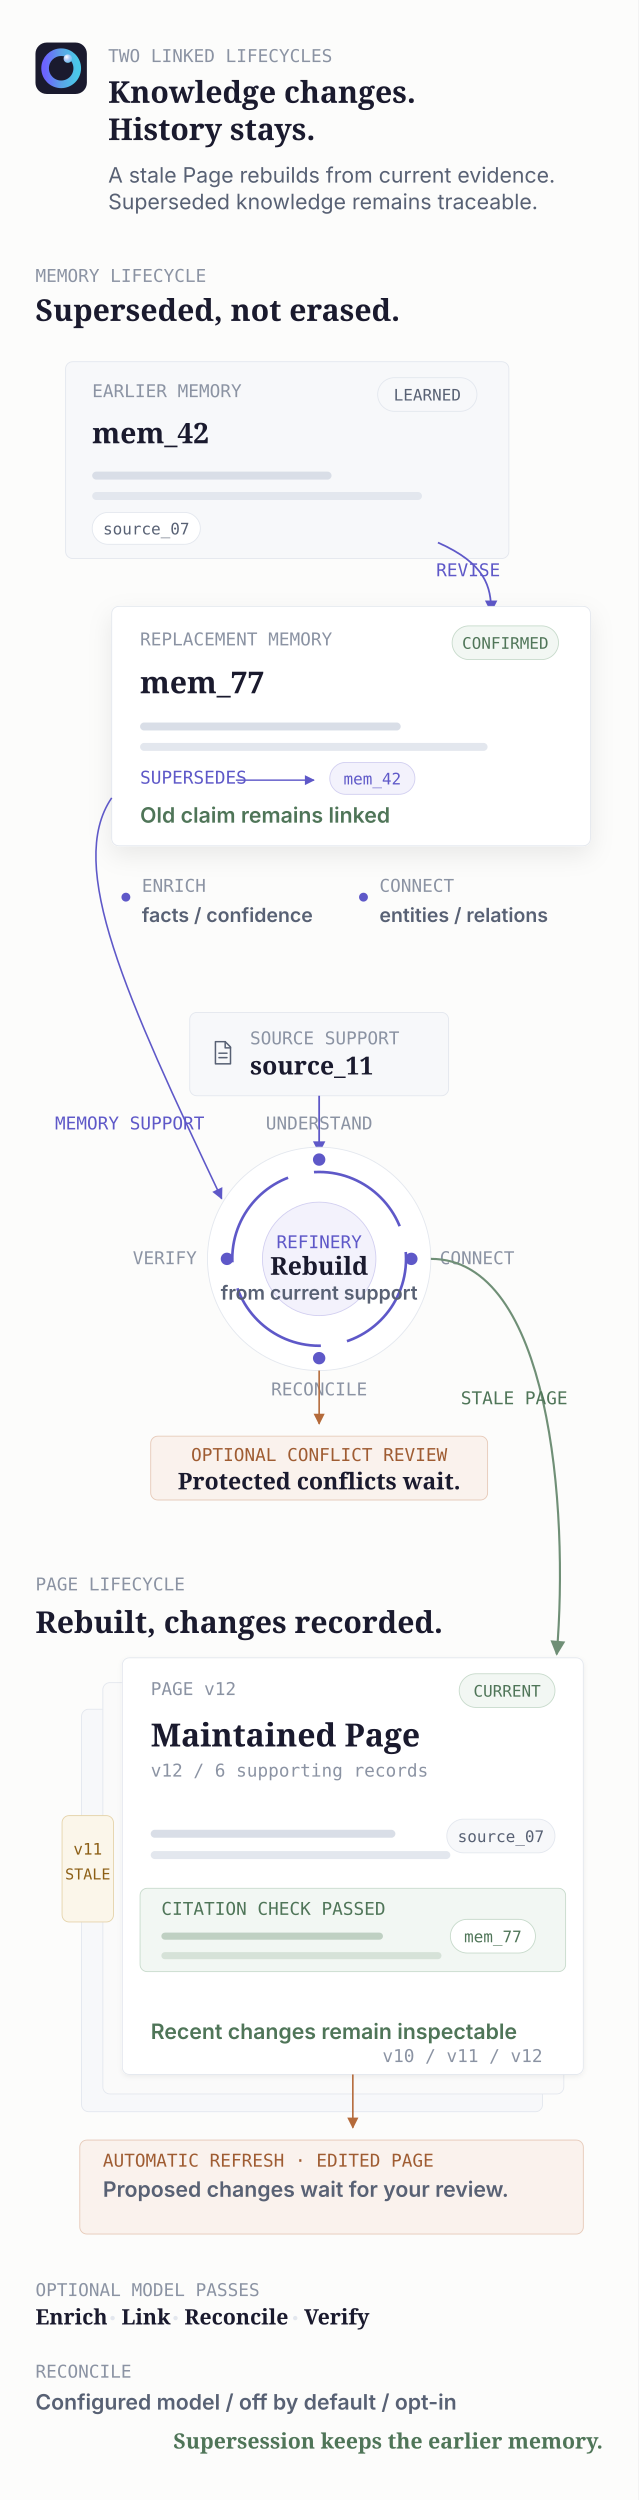
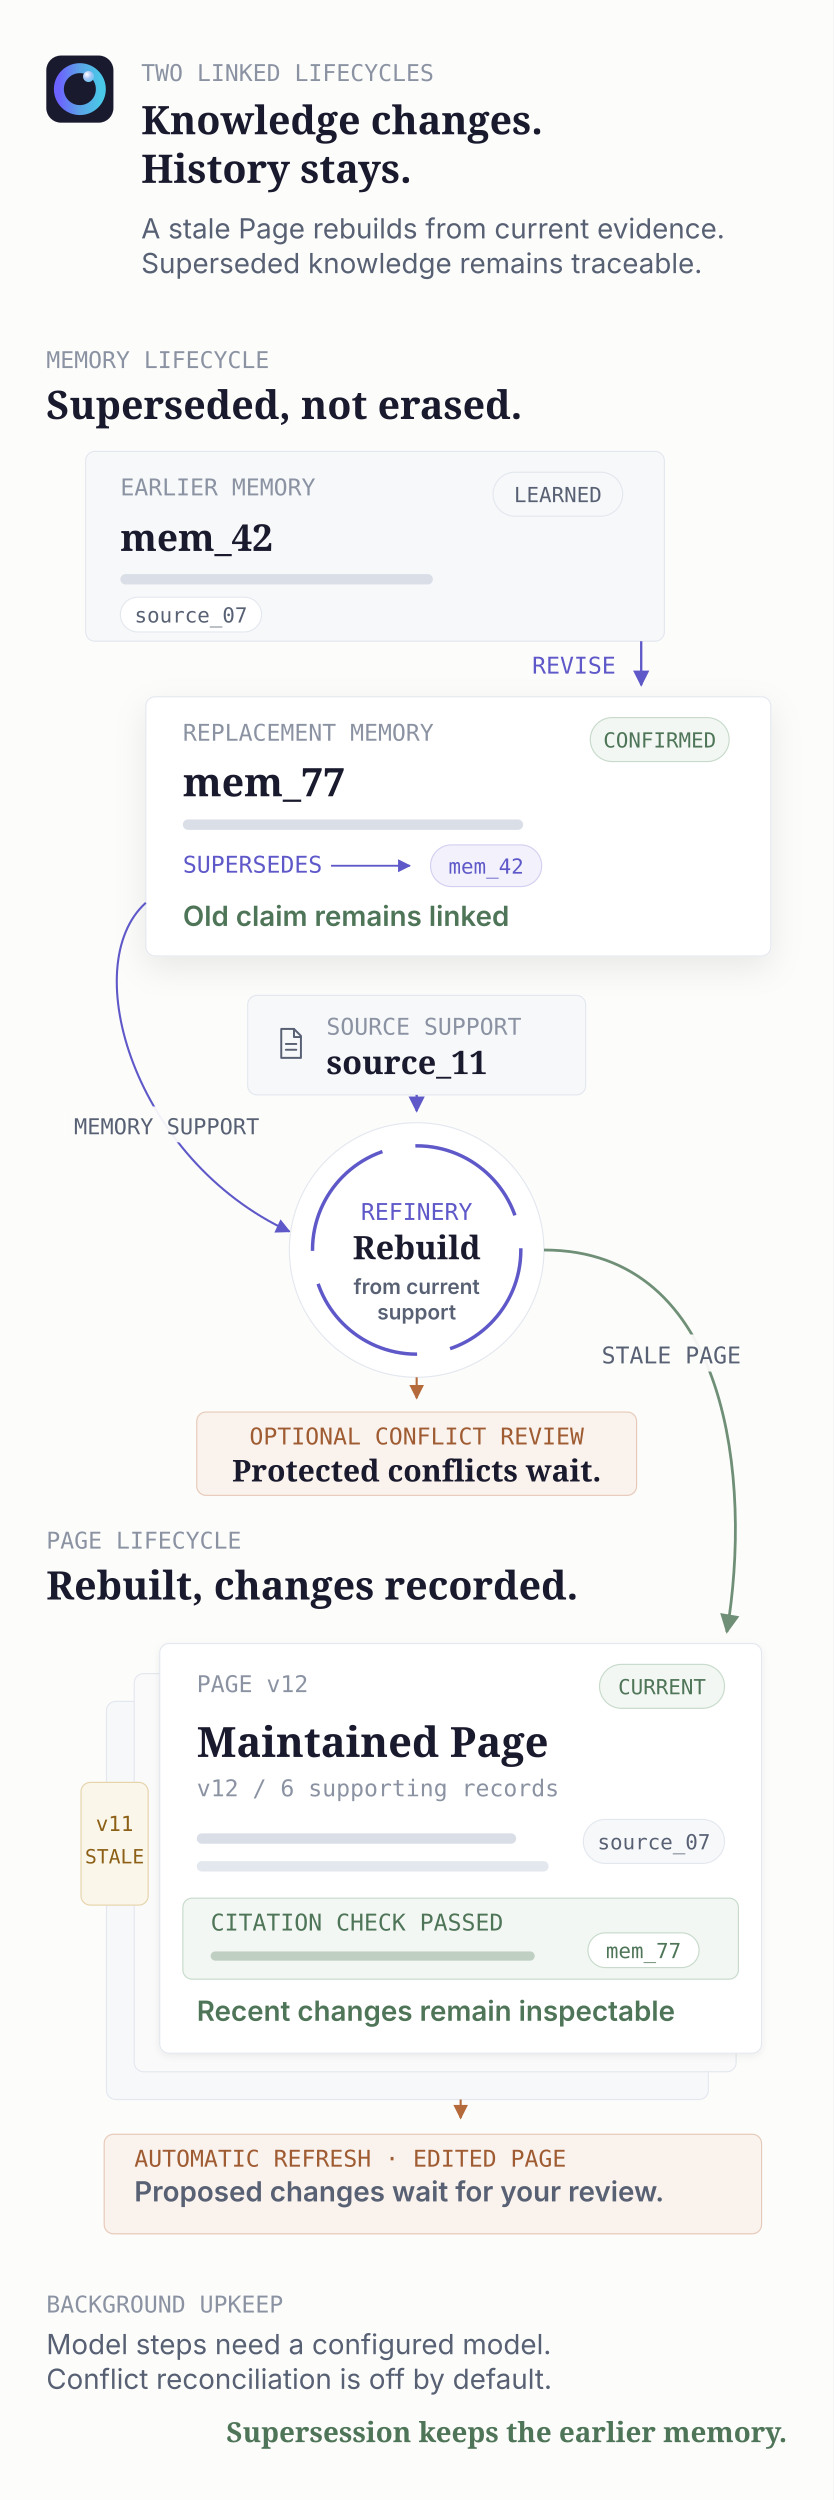
- <svg xmlns="http://www.w3.org/2000/svg" width="720" height="2820" viewBox="0 0 720 2820" role="img" aria-labelledby="title desc">
+ <svg xmlns="http://www.w3.org/2000/svg" width="720" height="2160" viewBox="0 0 720 2160" role="img" aria-labelledby="title desc">
  <style>text { font-kerning: normal; }</style>
-   <rect width="720" height="2820" fill="#FCFCFB" />
+   <rect width="720" height="2160" fill="#FCFCFB" />
  <g transform="translate(40 48) scale(0.1132812)">
    <rect width="512" height="512" rx="112" fill="#1A1A2E" />
    <circle cx="256" cy="256" r="160" fill="none" stroke="url(#lifecycle-en-mobile-ring)" stroke-width="76" />
    <circle cx="322" cy="160" r="42" fill="url(#lifecycle-en-mobile-orb)" />
  </g>
  <g data-fit-region="lifecycle-en-mobile-heading" data-fit-x="122" data-fit-y="44" data-fit-width="558" data-fit-height="210" data-check-overlap="false">
    <text x="122" y="70" font-family="'JetBrains Mono', monospace" font-size="20" font-weight="500" fill="#8B93A3" text-anchor="start">TWO LINKED LIFECYCLES</text>
    <text x="122" y="116" font-family="'Fraunces', Georgia, serif" font-size="34" font-weight="600" fill="#1A1A2E" text-anchor="start">Knowledge changes.</text>
    <text x="122" y="158" font-family="'Fraunces', Georgia, serif" font-size="34" font-weight="600" fill="#1A1A2E" text-anchor="start">History stays.</text>
    <text x="122" y="206" font-family="'Instrument Sans', -apple-system, sans-serif" font-size="24" font-weight="400" fill="#586174" text-anchor="start">A stale Page rebuilds from current evidence.</text>
    <text x="122" y="236" font-family="'Instrument Sans', -apple-system, sans-serif" font-size="24" font-weight="400" fill="#586174" text-anchor="start">Superseded knowledge remains traceable.</text>
  </g>
-   <g data-fit-region="lifecycle-en-mobile-memory-object" data-fit-x="40" data-fit-y="286" data-fit-width="640" data-fit-height="800" data-check-overlap="false">
+   <g data-fit-region="lifecycle-en-mobile-memory-object" data-fit-x="40" data-fit-y="286" data-fit-width="640" data-fit-height="546" data-check-overlap="false">
    <text x="40" y="318" font-family="'JetBrains Mono', monospace" font-size="20" font-weight="500" fill="#8B93A3" text-anchor="start">MEMORY LIFECYCLE</text>
    <text x="40" y="362" font-family="'Fraunces', Georgia, serif" font-size="34" font-weight="600" fill="#1A1A2E" text-anchor="start">Superseded, not erased.</text>
-     <rect x="74" y="408" width="500" height="222" rx="8" fill="#F7F8FA" stroke="#E3E7EE" />
-     <text x="104" y="448" font-family="'JetBrains Mono', monospace" font-size="20" font-weight="500" fill="#8B93A3" text-anchor="start">EARLIER MEMORY</text>
+     <rect x="74" y="390" width="500" height="164" rx="8" fill="#F7F8FA" stroke="#E3E7EE" />
+     <text x="104" y="428" font-family="'JetBrains Mono', monospace" font-size="20" font-weight="500" fill="#8B93A3" text-anchor="start">EARLIER MEMORY</text>
    <g>
-       <rect x="426" y="426" width="112" height="38" rx="19" fill="#F7F8FA" stroke="#E3E7EE" />
-       <text x="482" y="451.84" font-family="'JetBrains Mono', monospace" font-size="18" font-weight="500" fill="#586174" text-anchor="middle">LEARNED</text>
+       <rect x="426" y="408" width="112" height="38" rx="19" fill="#F7F8FA" stroke="#E3E7EE" />
+       <text x="482" y="433.84" font-family="'JetBrains Mono', monospace" font-size="18" font-weight="500" fill="#586174" text-anchor="middle">LEARNED</text>
    </g>
-     <text x="104" y="500" font-family="'Fraunces', Georgia, serif" font-size="32" font-weight="600" fill="#1A1A2E" text-anchor="start">mem_42</text>
-     <rect x="104" y="532" width="270" height="9" rx="4.5" fill="#D9DEE7" />
-     <rect x="104" y="555" width="372" height="9" rx="4.5" fill="#E3E7EE" />
+     <text x="104" y="476" font-family="'Fraunces', Georgia, serif" font-size="32" font-weight="600" fill="#1A1A2E" text-anchor="start">mem_42</text>
+     <rect x="104" y="496" width="270" height="9" rx="4.5" fill="#D9DEE7" />
    <g>
-       <rect x="104" y="578" width="122" height="36" rx="18" fill="#FFFFFF" stroke="#E3E7EE" />
-       <text x="165" y="602.84" font-family="'JetBrains Mono', monospace" font-size="18" font-weight="500" fill="#586174" text-anchor="middle">source_07</text>
+       <rect x="104" y="516" width="122" height="30" rx="15" fill="#FFFFFF" stroke="#E3E7EE" />
+       <text x="165" y="537.84" font-family="'JetBrains Mono', monospace" font-size="18" font-weight="500" fill="#586174" text-anchor="middle">source_07</text>
    </g>
-     <path d="M494 612 C548 636 554 662 554 690" fill="none" stroke="#5E58C8" stroke-width="2" marker-end="url(#lifecycle-en-mobile-arrow)" />
-     <text x="492" y="650" font-family="'JetBrains Mono', monospace" font-size="20" font-weight="500" fill="#5E58C8" text-anchor="start">REVISE</text>
+     <path d="M554 554 V592" fill="none" stroke="#5E58C8" stroke-width="2" marker-end="url(#lifecycle-en-mobile-arrow)" />
+     <text x="532" y="582" font-family="'JetBrains Mono', monospace" font-size="20" font-weight="500" fill="#5E58C8" text-anchor="end">REVISE</text>
    <g filter="url(#lifecycle-en-mobile-card-shadow)">
-       <rect x="126" y="684" width="540" height="270" rx="8" fill="#FFFFFF" stroke="#E3E7EE" />
+       <rect x="126" y="602" width="540" height="224" rx="8" fill="#FFFFFF" stroke="#E3E7EE" />
    </g>
-     <text x="158" y="728" font-family="'JetBrains Mono', monospace" font-size="20" font-weight="500" fill="#8B93A3" text-anchor="start">REPLACEMENT MEMORY</text>
+     <text x="158" y="640" font-family="'JetBrains Mono', monospace" font-size="20" font-weight="500" fill="#8B93A3" text-anchor="start">REPLACEMENT MEMORY</text>
    <g>
-       <rect x="510" y="706" width="120" height="38" rx="19" fill="#F2F7F3" stroke="#C7DACB" />
-       <text x="570" y="731.84" font-family="'JetBrains Mono', monospace" font-size="18" font-weight="500" fill="#4F7558" text-anchor="middle">CONFIRMED</text>
+       <rect x="510" y="620" width="120" height="38" rx="19" fill="#F2F7F3" stroke="#C7DACB" />
+       <text x="570" y="645.84" font-family="'JetBrains Mono', monospace" font-size="18" font-weight="500" fill="#4F7558" text-anchor="middle">CONFIRMED</text>
    </g>
-     <text x="158" y="782" font-family="'Fraunces', Georgia, serif" font-size="34" font-weight="600" fill="#1A1A2E" text-anchor="start">mem_77</text>
-     <rect x="158" y="815" width="294" height="9" rx="4.5" fill="#D9DEE7" />
-     <rect x="158" y="838" width="392" height="9" rx="4.5" fill="#E3E7EE" />
-     <text x="158" y="884" font-family="'JetBrains Mono', monospace" font-size="20" font-weight="500" fill="#5E58C8" text-anchor="start">SUPERSEDES</text>
-     <path d="M266 880 H354" stroke="#5E58C8" stroke-width="1.6" marker-end="url(#lifecycle-en-mobile-arrow)" />
+     <text x="158" y="688" font-family="'Fraunces', Georgia, serif" font-size="34" font-weight="600" fill="#1A1A2E" text-anchor="start">mem_77</text>
+     <rect x="158" y="708" width="294" height="9" rx="4.5" fill="#D9DEE7" />
+     <text x="158" y="754" font-family="'JetBrains Mono', monospace" font-size="20" font-weight="500" fill="#5E58C8" text-anchor="start">SUPERSEDES</text>
+     <path d="M286 748 H354" stroke="#5E58C8" stroke-width="1.6" marker-end="url(#lifecycle-en-mobile-arrow)" />
    <g>
-       <rect x="372" y="860" width="96" height="36" rx="18" fill="#F3F2FC" stroke="#D2CFF0" />
-       <text x="420" y="884.84" font-family="'JetBrains Mono', monospace" font-size="18" font-weight="500" fill="#5E58C8" text-anchor="middle">mem_42</text>
+       <rect x="372" y="730" width="96" height="36" rx="18" fill="#F3F2FC" stroke="#D2CFF0" />
+       <text x="420" y="754.84" font-family="'JetBrains Mono', monospace" font-size="18" font-weight="500" fill="#5E58C8" text-anchor="middle">mem_42</text>
    </g>
-     <text x="158" y="928" font-family="'Instrument Sans', -apple-system, sans-serif" font-size="24" font-weight="600" fill="#4F7558" text-anchor="start">Old claim remains linked</text>
-     <circle cx="142" cy="1012" r="5" fill="#5E58C8" />
-     <text x="160" y="1006" font-family="'JetBrains Mono', monospace" font-size="20" font-weight="500" fill="#8B93A3" text-anchor="start">ENRICH</text>
-     <text x="160" y="1040" font-family="'Instrument Sans', -apple-system, sans-serif" font-size="22" font-weight="600" fill="#586174" text-anchor="start">facts / confidence</text>
-     <circle cx="410" cy="1012" r="5" fill="#5E58C8" />
-     <text x="428" y="1006" font-family="'JetBrains Mono', monospace" font-size="20" font-weight="500" fill="#8B93A3" text-anchor="start">CONNECT</text>
-     <text x="428" y="1040" font-family="'Instrument Sans', -apple-system, sans-serif" font-size="22" font-weight="600" fill="#586174" text-anchor="start">entities / relations</text>
+     <text x="158" y="800" font-family="'Instrument Sans', -apple-system, sans-serif" font-size="24" font-weight="600" fill="#4F7558" text-anchor="start">Old claim remains linked</text>
  </g>
-   <g data-fit-region="lifecycle-en-mobile-refinery" data-fit-x="40" data-fit-y="1090" data-fit-width="640" data-fit-height="630" data-check-overlap="false">
-     <rect x="214" y="1142" width="292" height="94" rx="8" fill="#F7F8FA" stroke="#E3E7EE" />
+   <g data-fit-region="lifecycle-en-mobile-refinery" data-fit-x="40" data-fit-y="850" data-fit-width="640" data-fit-height="450" data-check-overlap="false">
+     <rect x="214" y="860" width="292" height="86" rx="8" fill="#F7F8FA" stroke="#E3E7EE" />
    <g fill="none" stroke="#586174" stroke-width="1.7" stroke-linecap="round" stroke-linejoin="round">
-       <path d="M243 1175h11l6 6v19H243z" />
-       <path d="M254 1175v7h6" />
-       <path d="M247 1188h9M247 1193h9" />
+       <path d="M243 889h11l6 6v19H243z" />
+       <path d="M254 889v7h6" />
+       <path d="M247 902h9M247 907h9" />
    </g>
-     <text x="282" y="1178" font-family="'JetBrains Mono', monospace" font-size="20" font-weight="500" fill="#8B93A3" text-anchor="start">SOURCE SUPPORT</text>
-     <text x="282" y="1212" font-family="'Fraunces', Georgia, serif" font-size="28" font-weight="600" fill="#1A1A2E" text-anchor="start">source_11</text>
-     <path d="M360 1236 V1300" fill="none" stroke="#5E58C8" stroke-width="2" marker-end="url(#lifecycle-en-mobile-arrow)" />
-     <path d="M126 900 C74 976 142 1124 250 1352" fill="none" stroke="#5E58C8" stroke-width="1.8" marker-end="url(#lifecycle-en-mobile-arrow)" />
-     <text x="62" y="1274" font-family="'JetBrains Mono', monospace" font-size="20" font-weight="500" fill="#5E58C8" text-anchor="start">MEMORY SUPPORT</text>
-     <circle cx="360" cy="1420" r="126" fill="#FFFFFF" stroke="#E3E7EE" />
-     <circle cx="360" cy="1420" r="98" fill="none" stroke="#5E58C8" stroke-width="3" stroke-dasharray="122 30" />
-     <circle cx="360" cy="1420" r="64" fill="#F3F2FC" stroke="#D2CFF0" />
-     <text x="360" y="1408" font-family="'JetBrains Mono', monospace" font-size="20" font-weight="500" fill="#5E58C8" text-anchor="middle">REFINERY</text>
-     <text x="360" y="1438" font-family="'Fraunces', Georgia, serif" font-size="28" font-weight="600" fill="#1A1A2E" text-anchor="middle">Rebuild</text>
-     <text x="360" y="1466" font-family="'Instrument Sans', -apple-system, sans-serif" font-size="22" font-weight="600" fill="#586174" text-anchor="middle">from current support</text>
-     <circle cx="360" cy="1308" r="7" fill="#5E58C8" />
-     <circle cx="464" cy="1420" r="7" fill="#5E58C8" />
-     <circle cx="360" cy="1532" r="7" fill="#5E58C8" />
-     <circle cx="256" cy="1420" r="7" fill="#5E58C8" />
-     <text x="360" y="1274" font-family="'JetBrains Mono', monospace" font-size="20" font-weight="500" fill="#8B93A3" text-anchor="middle">UNDERSTAND</text>
-     <text x="496" y="1426" font-family="'JetBrains Mono', monospace" font-size="20" font-weight="500" fill="#8B93A3" text-anchor="start">CONNECT</text>
-     <text x="360" y="1574" font-family="'JetBrains Mono', monospace" font-size="20" font-weight="500" fill="#8B93A3" text-anchor="middle">RECONCILE</text>
-     <text x="222" y="1426" font-family="'JetBrains Mono', monospace" font-size="20" font-weight="500" fill="#8B93A3" text-anchor="end">VERIFY</text>
-     <path d="M360 1546 V1606" fill="none" stroke="#B46A3A" stroke-width="1.8" marker-end="url(#lifecycle-en-mobile-warm-arrow)" />
-     <rect x="170" y="1620" width="380" height="72" rx="8" fill="#FAF2ED" stroke="#E6C9B8" />
-     <text x="360" y="1648" font-family="'JetBrains Mono', monospace" font-size="20" font-weight="500" fill="#9F5C32" text-anchor="middle">OPTIONAL CONFLICT REVIEW</text>
-     <text x="360" y="1680" font-family="'Fraunces', Georgia, serif" font-size="26" font-weight="600" fill="#1A1A2E" text-anchor="middle">Protected conflicts wait.</text>
+     <text x="282" y="894" font-family="'JetBrains Mono', monospace" font-size="20" font-weight="500" fill="#8B93A3" text-anchor="start">SOURCE SUPPORT</text>
+     <text x="282" y="928" font-family="'Fraunces', Georgia, serif" font-size="28" font-weight="600" fill="#1A1A2E" text-anchor="start">source_11</text>
+     <path d="M360 946 V960" fill="none" stroke="#5E58C8" stroke-width="2" marker-end="url(#lifecycle-en-mobile-arrow)" />
+     <path d="M126 780 C66 834 116 1002 250 1064" fill="none" stroke="#5E58C8" stroke-width="1.8" marker-end="url(#lifecycle-en-mobile-arrow)" />
+     <g>
+       <rect x="56" y="956" width="176" height="31" rx="4" fill="#FCFCFB" fill-opacity="0.94" />
+       <text x="144" y="980" font-family="'JetBrains Mono', monospace" font-size="19" font-weight="500" fill="#586174" text-anchor="middle">MEMORY SUPPORT</text>
+     </g>
+     <circle cx="360" cy="1080" r="110" fill="#FFFFFF" stroke="#E3E7EE" />
+     <circle cx="360" cy="1080" r="90" fill="none" stroke="#5E58C8" stroke-width="3" stroke-dasharray="112 29" />
+     <text x="360" y="1054" font-family="'JetBrains Mono', monospace" font-size="20" font-weight="500" fill="#5E58C8" text-anchor="middle">REFINERY</text>
+     <text x="360" y="1088" font-family="'Fraunces', Georgia, serif" font-size="28" font-weight="600" fill="#1A1A2E" text-anchor="middle">Rebuild</text>
+     <text x="360" y="1118" font-family="'Instrument Sans', -apple-system, sans-serif" font-size="18" font-weight="600" fill="#586174" text-anchor="middle">from current</text>
+     <text x="360" y="1140" font-family="'Instrument Sans', -apple-system, sans-serif" font-size="18" font-weight="600" fill="#586174" text-anchor="middle">support</text>
+     <path d="M360 1190 V1208" fill="none" stroke="#B46A3A" stroke-width="1.8" marker-end="url(#lifecycle-en-mobile-warm-arrow)" />
+     <rect x="170" y="1220" width="380" height="72" rx="8" fill="#FAF2ED" stroke="#E6C9B8" />
+     <text x="360" y="1248" font-family="'JetBrains Mono', monospace" font-size="20" font-weight="500" fill="#9F5C32" text-anchor="middle">OPTIONAL CONFLICT REVIEW</text>
+     <text x="360" y="1280" font-family="'Fraunces', Georgia, serif" font-size="26" font-weight="600" fill="#1A1A2E" text-anchor="middle">Protected conflicts wait.</text>
  </g>
-   <g data-fit-region="lifecycle-en-mobile-page-object" data-fit-x="40" data-fit-y="1750" data-fit-width="640" data-fit-height="780" data-check-overlap="false">
-     <text x="40" y="1794" font-family="'JetBrains Mono', monospace" font-size="20" font-weight="500" fill="#8B93A3" text-anchor="start">PAGE LIFECYCLE</text>
-     <text x="40" y="1842" font-family="'Fraunces', Georgia, serif" font-size="34" font-weight="600" fill="#1A1A2E" text-anchor="start">Rebuilt, changes recorded.</text>
-     <rect x="92" y="1928" width="520" height="454" rx="8" fill="#F7F8FA" stroke="#E3E7EE" />
-     <rect x="116" y="1898" width="520" height="464" rx="8" fill="#FAFAFA" stroke="#E3E7EE" />
-     <rect x="70" y="2048" width="58" height="120" rx="8" fill="#FBF6EA" stroke="#E5D3AA" />
-     <text x="99" y="2092" font-family="'JetBrains Mono', monospace" font-size="18" font-weight="500" fill="#8C5F16" text-anchor="middle">v11</text>
-     <text x="99" y="2120" font-family="'JetBrains Mono', monospace" font-size="17" font-weight="500" fill="#8C5F16" text-anchor="middle">STALE</text>
+   <g data-fit-region="lifecycle-en-mobile-page-object" data-fit-x="40" data-fit-y="1308" data-fit-width="640" data-fit-height="620" data-check-overlap="false">
+     <text x="40" y="1338" font-family="'JetBrains Mono', monospace" font-size="20" font-weight="500" fill="#8B93A3" text-anchor="start">PAGE LIFECYCLE</text>
+     <text x="40" y="1382" font-family="'Fraunces', Georgia, serif" font-size="34" font-weight="600" fill="#1A1A2E" text-anchor="start">Rebuilt, changes recorded.</text>
+     <rect x="92" y="1470" width="520" height="344" rx="8" fill="#F7F8FA" stroke="#E3E7EE" />
+     <rect x="116" y="1446" width="520" height="344" rx="8" fill="#FAFAFA" stroke="#E3E7EE" />
+     <rect x="70" y="1540" width="58" height="106" rx="8" fill="#FBF6EA" stroke="#E5D3AA" />
+     <text x="99" y="1582" font-family="'JetBrains Mono', monospace" font-size="18" font-weight="500" fill="#8C5F16" text-anchor="middle">v11</text>
+     <text x="99" y="1610" font-family="'JetBrains Mono', monospace" font-size="17" font-weight="500" fill="#8C5F16" text-anchor="middle">STALE</text>
    <g filter="url(#lifecycle-en-mobile-page-shadow)">
-       <rect x="138" y="1870" width="520" height="470" rx="8" fill="#FFFFFF" stroke="#E3E7EE" />
+       <rect x="138" y="1420" width="520" height="354" rx="8" fill="#FFFFFF" stroke="#E3E7EE" />
    </g>
-     <text x="170" y="1912" font-family="'JetBrains Mono', monospace" font-size="20" font-weight="500" fill="#8B93A3" text-anchor="start">PAGE v12</text>
+     <text x="170" y="1462" font-family="'JetBrains Mono', monospace" font-size="20" font-weight="500" fill="#8B93A3" text-anchor="start">PAGE v12</text>
    <g>
-       <rect x="518" y="1888" width="108" height="38" rx="19" fill="#F2F7F3" stroke="#C7DACB" />
-       <text x="572" y="1913.84" font-family="'JetBrains Mono', monospace" font-size="18" font-weight="500" fill="#4F7558" text-anchor="middle">CURRENT</text>
+       <rect x="518" y="1438" width="108" height="38" rx="19" fill="#F2F7F3" stroke="#C7DACB" />
+       <text x="572" y="1463.84" font-family="'JetBrains Mono', monospace" font-size="18" font-weight="500" fill="#4F7558" text-anchor="middle">CURRENT</text>
    </g>
-     <text x="170" y="1970" font-family="'Fraunces', Georgia, serif" font-size="36" font-weight="600" fill="#1A1A2E" text-anchor="start">Maintained Page</text>
-     <text x="170" y="2004" font-family="'JetBrains Mono', monospace" font-size="20" font-weight="500" fill="#8B93A3" text-anchor="start">v12 / 6 supporting records</text>
-     <rect x="170" y="2064" width="276" height="9" rx="4.5" fill="#D9DEE7" />
-     <rect x="170" y="2088" width="338" height="9" rx="4.5" fill="#E3E7EE" />
+     <text x="170" y="1518" font-family="'Fraunces', Georgia, serif" font-size="36" font-weight="600" fill="#1A1A2E" text-anchor="start">Maintained Page</text>
+     <text x="170" y="1552" font-family="'JetBrains Mono', monospace" font-size="20" font-weight="500" fill="#8B93A3" text-anchor="start">v12 / 6 supporting records</text>
+     <rect x="170" y="1584" width="276" height="9" rx="4.5" fill="#D9DEE7" />
+     <rect x="170" y="1608" width="304" height="9" rx="4.5" fill="#E3E7EE" />
    <g>
-       <rect x="504" y="2052" width="122" height="38" rx="19" fill="#F7F8FA" stroke="#E3E7EE" />
-       <text x="565" y="2077.84" font-family="'JetBrains Mono', monospace" font-size="18" font-weight="500" fill="#586174" text-anchor="middle">source_07</text>
+       <rect x="504" y="1572" width="122" height="38" rx="19" fill="#F7F8FA" stroke="#E3E7EE" />
+       <text x="565" y="1597.84" font-family="'JetBrains Mono', monospace" font-size="18" font-weight="500" fill="#586174" text-anchor="middle">source_07</text>
    </g>
-     <rect x="158" y="2130" width="480" height="94" rx="8" fill="#F2F7F3" stroke="#C7DACB" />
-     <text x="182" y="2160" font-family="'JetBrains Mono', monospace" font-size="20" font-weight="500" fill="#4F7558" text-anchor="start">CITATION CHECK PASSED</text>
-     <rect x="182" y="2180" width="250" height="8" rx="4" fill="#BFD0C2" />
-     <rect x="182" y="2202" width="316" height="8" rx="4" fill="#D6E2D8" />
+     <rect x="158" y="1640" width="480" height="70" rx="8" fill="#F2F7F3" stroke="#C7DACB" />
+     <text x="182" y="1668" font-family="'JetBrains Mono', monospace" font-size="20" font-weight="500" fill="#4F7558" text-anchor="start">CITATION CHECK PASSED</text>
+     <rect x="182" y="1686" width="280" height="8" rx="4" fill="#BFD0C2" />
    <g>
-       <rect x="508" y="2165" width="96" height="38" rx="19" fill="#FFFFFF" stroke="#C7DACB" />
-       <text x="556" y="2190.84" font-family="'JetBrains Mono', monospace" font-size="18" font-weight="500" fill="#4F7558" text-anchor="middle">mem_77</text>
+       <rect x="508" y="1670" width="96" height="30" rx="15" fill="#FFFFFF" stroke="#C7DACB" />
+       <text x="556" y="1691.84" font-family="'JetBrains Mono', monospace" font-size="18" font-weight="500" fill="#4F7558" text-anchor="middle">mem_77</text>
    </g>
-     <text x="170" y="2300" font-family="'Instrument Sans', -apple-system, sans-serif" font-size="24" font-weight="600" fill="#4F7558" text-anchor="start">Recent changes remain inspectable</text>
-     <text x="612" y="2326" font-family="'JetBrains Mono', monospace" font-size="20" font-weight="500" fill="#8B93A3" text-anchor="end">v10 / v11 / v12</text>
-     <path d="M398 2340 V2400" fill="none" stroke="#B46A3A" stroke-width="1.8" marker-end="url(#lifecycle-en-mobile-warm-arrow)" />
-     <rect x="90" y="2414" width="568" height="106" rx="8" fill="#FAF2ED" stroke="#E6C9B8" />
-     <text x="116" y="2444" font-family="'JetBrains Mono', monospace" font-size="20" font-weight="500" fill="#9F5C32" text-anchor="start">AUTOMATIC REFRESH · EDITED PAGE</text>
-     <text x="116" y="2478" font-family="'Instrument Sans', -apple-system, sans-serif" font-size="24" font-weight="600" fill="#586174" text-anchor="start">Proposed changes wait for your review.</text>
+     <text x="170" y="1746" font-family="'Instrument Sans', -apple-system, sans-serif" font-size="24" font-weight="600" fill="#4F7558" text-anchor="start">Recent changes remain inspectable</text>
+     <path d="M398 1814 V1830" fill="none" stroke="#B46A3A" stroke-width="1.8" marker-end="url(#lifecycle-en-mobile-warm-arrow)" />
+     <rect x="90" y="1844" width="568" height="86" rx="8" fill="#FAF2ED" stroke="#E6C9B8" />
+     <text x="116" y="1872" font-family="'JetBrains Mono', monospace" font-size="20" font-weight="500" fill="#9F5C32" text-anchor="start">AUTOMATIC REFRESH · EDITED PAGE</text>
+     <text x="116" y="1902" font-family="'Instrument Sans', -apple-system, sans-serif" font-size="24" font-weight="600" fill="#586174" text-anchor="start">Proposed changes wait for your review.</text>
  </g>
-   <path d="M486 1420 C620 1420 642 1700 628 1866" fill="none" stroke="#6F8F76" stroke-width="2.4" marker-end="url(#lifecycle-en-mobile-sage-arrow)" />
-   <text x="580" y="1584" font-family="'JetBrains Mono', monospace" font-size="20" font-weight="500" fill="#4F7558" text-anchor="middle">STALE PAGE</text>
-   <g data-fit-region="lifecycle-en-mobile-footer" data-fit-x="40" data-fit-y="2550" data-fit-width="640" data-fit-height="220" data-check-overlap="false">
-     <text x="40" y="2590" font-family="'JetBrains Mono', monospace" font-size="20" font-weight="500" fill="#8B93A3" text-anchor="start">OPTIONAL MODEL PASSES</text>
-     <text x="40" y="2622" font-family="'Fraunces', Georgia, serif" font-size="24" font-weight="600" fill="#1A1A2E" text-anchor="start">Enrich</text>
-     <circle cx="127" cy="2614.8" r="2.5" fill="#E3E7EE" />
-     <text x="137" y="2622" font-family="'Fraunces', Georgia, serif" font-size="24" font-weight="600" fill="#1A1A2E" text-anchor="start">Link</text>
-     <circle cx="198" cy="2614.8" r="2.5" fill="#E3E7EE" />
-     <text x="208" y="2622" font-family="'Fraunces', Georgia, serif" font-size="24" font-weight="600" fill="#1A1A2E" text-anchor="start">Reconcile</text>
-     <circle cx="333" cy="2614.8" r="2.5" fill="#E3E7EE" />
-     <text x="343" y="2622" font-family="'Fraunces', Georgia, serif" font-size="24" font-weight="600" fill="#1A1A2E" text-anchor="start">Verify</text>
-     <text x="40" y="2682" font-family="'JetBrains Mono', monospace" font-size="20" font-weight="500" fill="#8B93A3" text-anchor="start">RECONCILE</text>
-     <text x="40" y="2718" font-family="'Instrument Sans', -apple-system, sans-serif" font-size="24" font-weight="600" fill="#586174" text-anchor="start">Configured model / off by default / opt-in</text>
-     <text x="680" y="2762" font-family="'Fraunces', Georgia, serif" font-size="24" font-weight="600" fill="#4F7558" text-anchor="end">Supersession keeps the earlier memory.</text>
+   <path d="M470 1080 C630 1080 650 1280 628 1410" fill="none" stroke="#6F8F76" stroke-width="2.4" marker-end="url(#lifecycle-en-mobile-sage-arrow)" />
+   <g>
+     <rect x="512" y="1153" width="136" height="32" rx="4" fill="#FCFCFB" fill-opacity="0.94" />
+     <text x="580" y="1178" font-family="'JetBrains Mono', monospace" font-size="20" font-weight="500" fill="#586174" text-anchor="middle">STALE PAGE</text>
+   </g>
+   <g data-fit-region="lifecycle-en-mobile-footer" data-fit-x="40" data-fit-y="1970" data-fit-width="640" data-fit-height="154" data-check-overlap="false">
+     <text x="40" y="1998" font-family="'JetBrains Mono', monospace" font-size="20" font-weight="500" fill="#8B93A3" text-anchor="start">BACKGROUND UPKEEP</text>
+     <text x="40" y="2034" font-family="'Instrument Sans', -apple-system, sans-serif" font-size="24" font-weight="400" fill="#586174" text-anchor="start">Model steps need a configured model.</text>
+     <text x="40" y="2064" font-family="'Instrument Sans', -apple-system, sans-serif" font-size="24" font-weight="400" fill="#586174" text-anchor="start">Conflict reconciliation is off by default.</text>
+     <text x="680" y="2110" font-family="'Fraunces', Georgia, serif" font-size="24" font-weight="600" fill="#4F7558" text-anchor="end">Supersession keeps the earlier memory.</text>
  </g>
  <defs>
    <linearGradient id="lifecycle-en-mobile-ring" x1="96" y1="256" x2="416" y2="256" gradientUnits="userSpaceOnUse">
      <stop stop-color="#6C63FF" />
      <stop offset="0.5" stop-color="#5BA3E6" />
      <stop offset="1" stop-color="#4AC8E8" />
    </linearGradient>
    <radialGradient id="lifecycle-en-mobile-orb" cx="0" cy="0" r="1" gradientUnits="userSpaceOnUse" gradientTransform="translate(310 144) rotate(52.125) scale(76.0263)">
      <stop stop-color="#FFFFFF" />
      <stop offset="0.45" stop-color="#A5C4F7" />
      <stop offset="1" stop-color="#4AC8E8" />
    </radialGradient>
    <marker id="lifecycle-en-mobile-arrow" viewBox="0 0 10 10" refX="9" refY="5" markerWidth="7" markerHeight="7" orient="auto-start-reverse">
      <path d="M0 0L10 5L0 10Z" fill="#5E58C8" />
    </marker>
    <marker id="lifecycle-en-mobile-warm-arrow" viewBox="0 0 10 10" refX="9" refY="5" markerWidth="7" markerHeight="7" orient="auto-start-reverse">
      <path d="M0 0L10 5L0 10Z" fill="#B46A3A" />
    </marker>
    <marker id="lifecycle-en-mobile-sage-arrow" viewBox="0 0 10 10" refX="9" refY="5" markerWidth="7" markerHeight="7" orient="auto-start-reverse">
      <path d="M0 0L10 5L0 10Z" fill="#6F8F76" />
    </marker>
    <filter id="lifecycle-en-mobile-card-shadow" x="-20%" y="-20%" width="140%" height="150%">
      <feDropShadow dx="0" dy="10" stdDeviation="14" flood-color="#1A1A2E" flood-opacity="0.08" />
    </filter>
    <filter id="lifecycle-en-mobile-page-shadow" x="-20%" y="-20%" width="140%" height="150%">
      <feDropShadow dx="0" dy="14" stdDeviation="18" flood-color="#1A1A2E" flood-opacity="0.10" />
      <feDropShadow dx="0" dy="2" stdDeviation="3" flood-color="#1A1A2E" flood-opacity="0.06" />
    </filter>
  </defs>
</svg>
